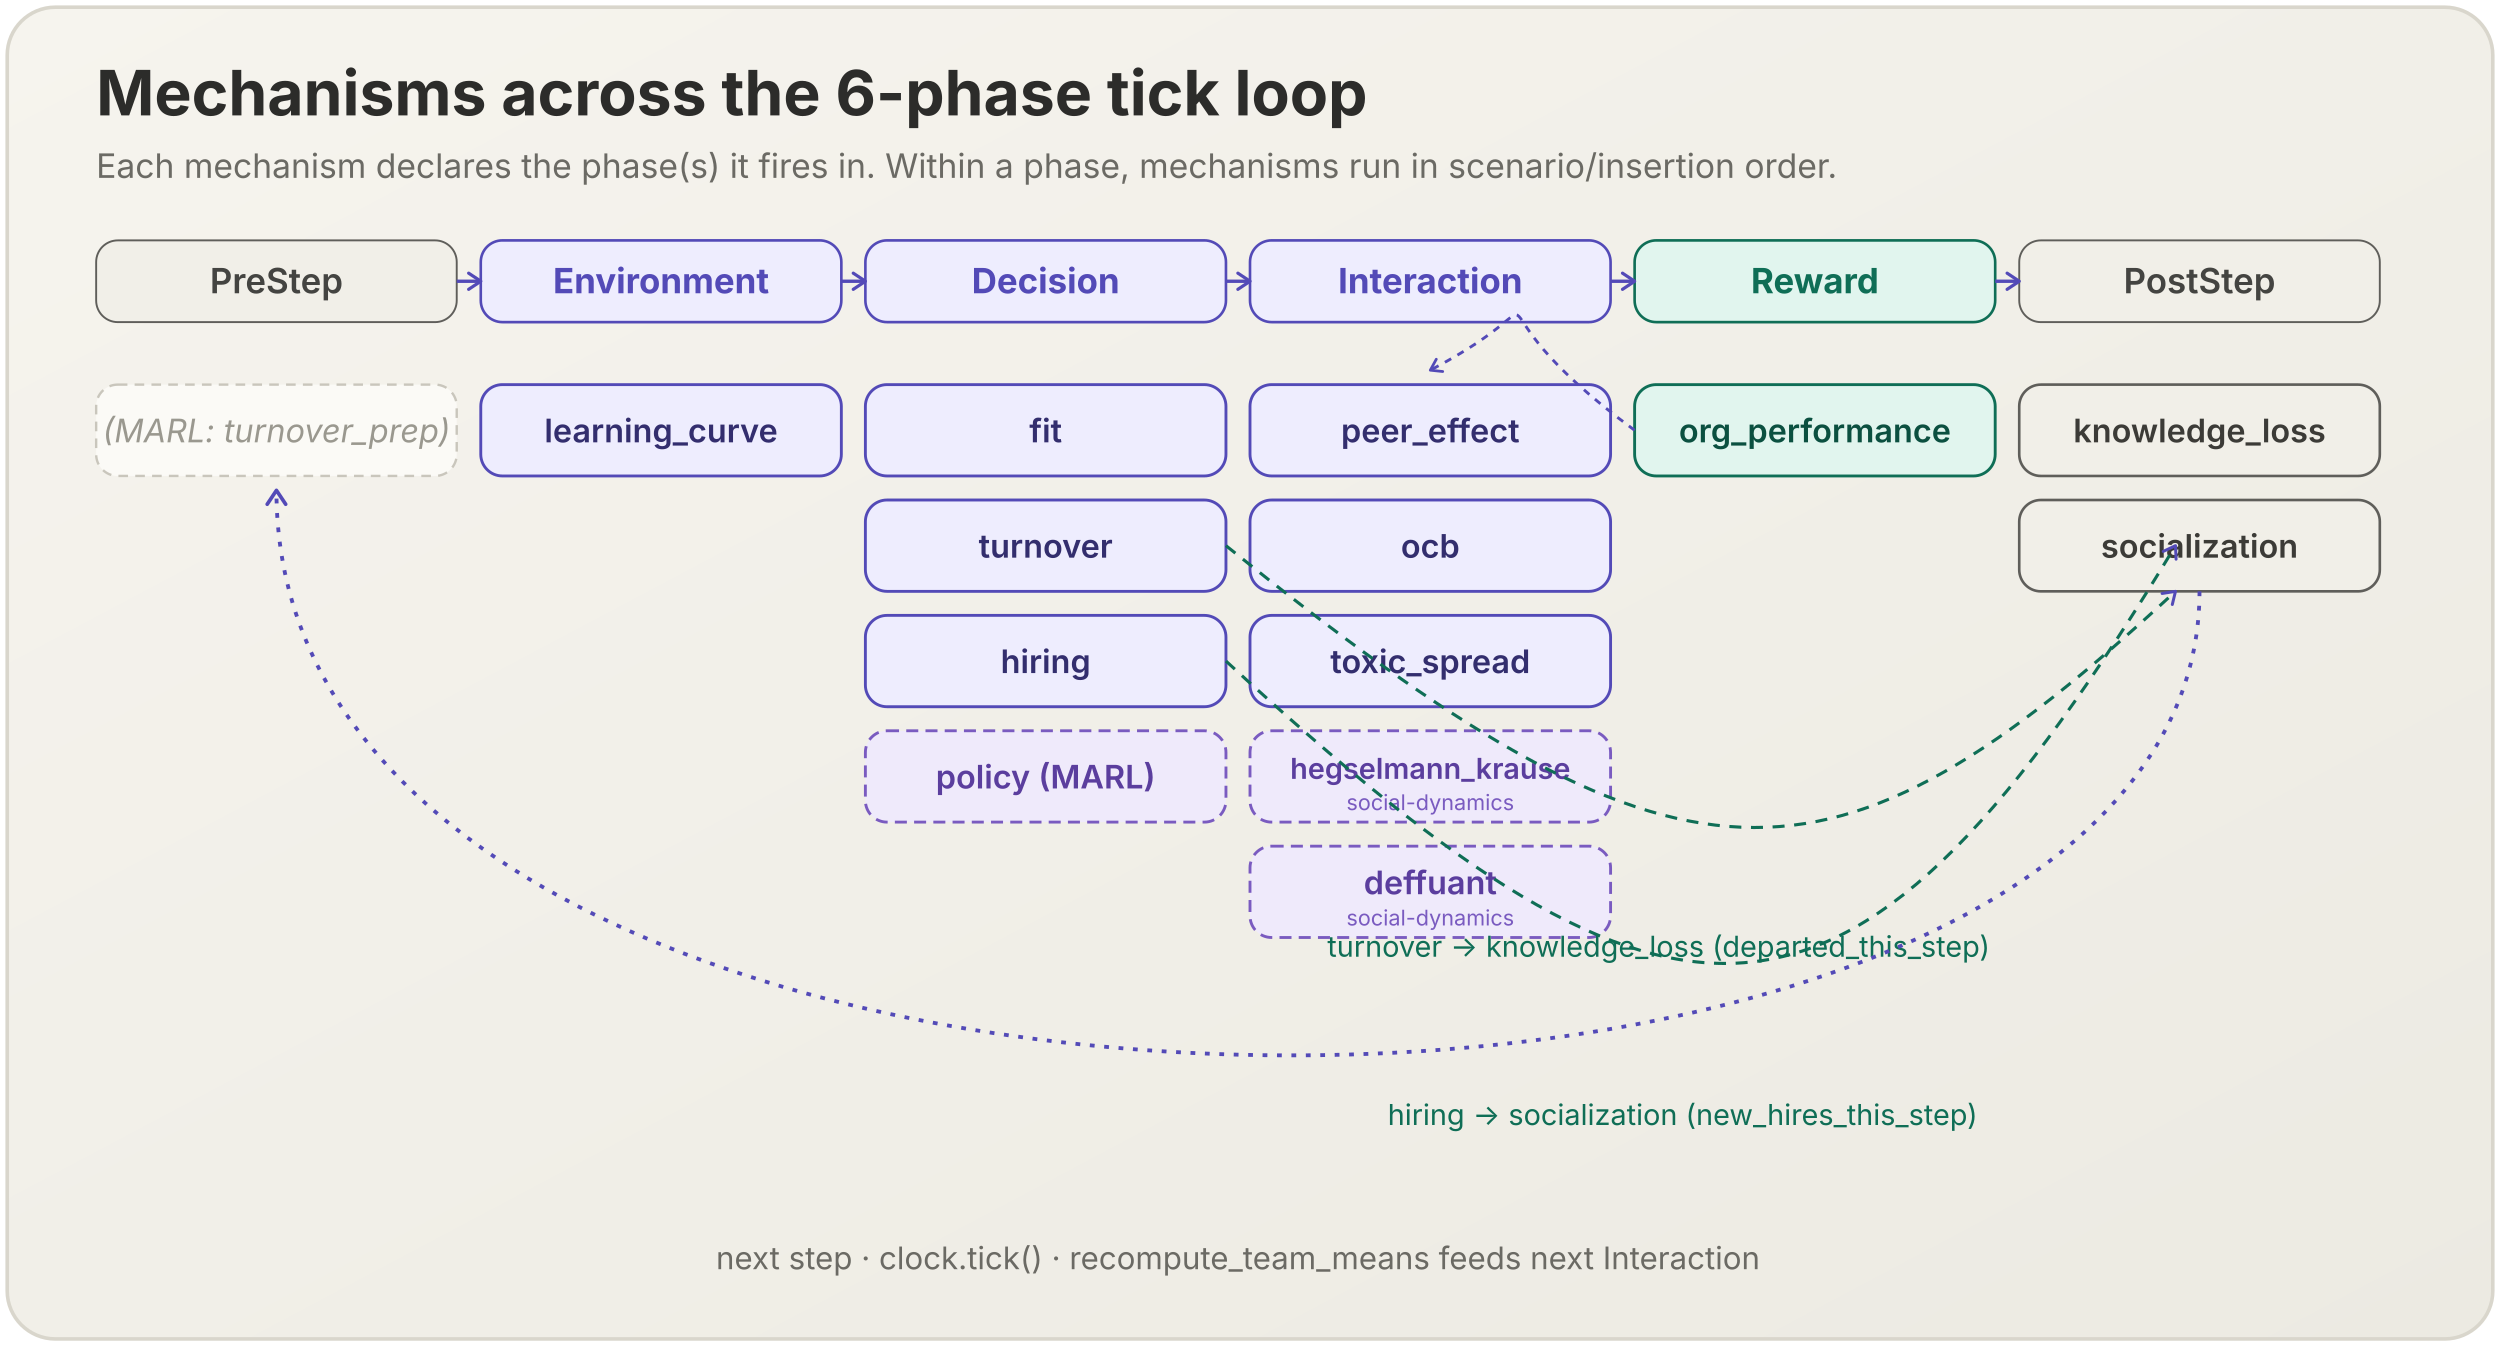
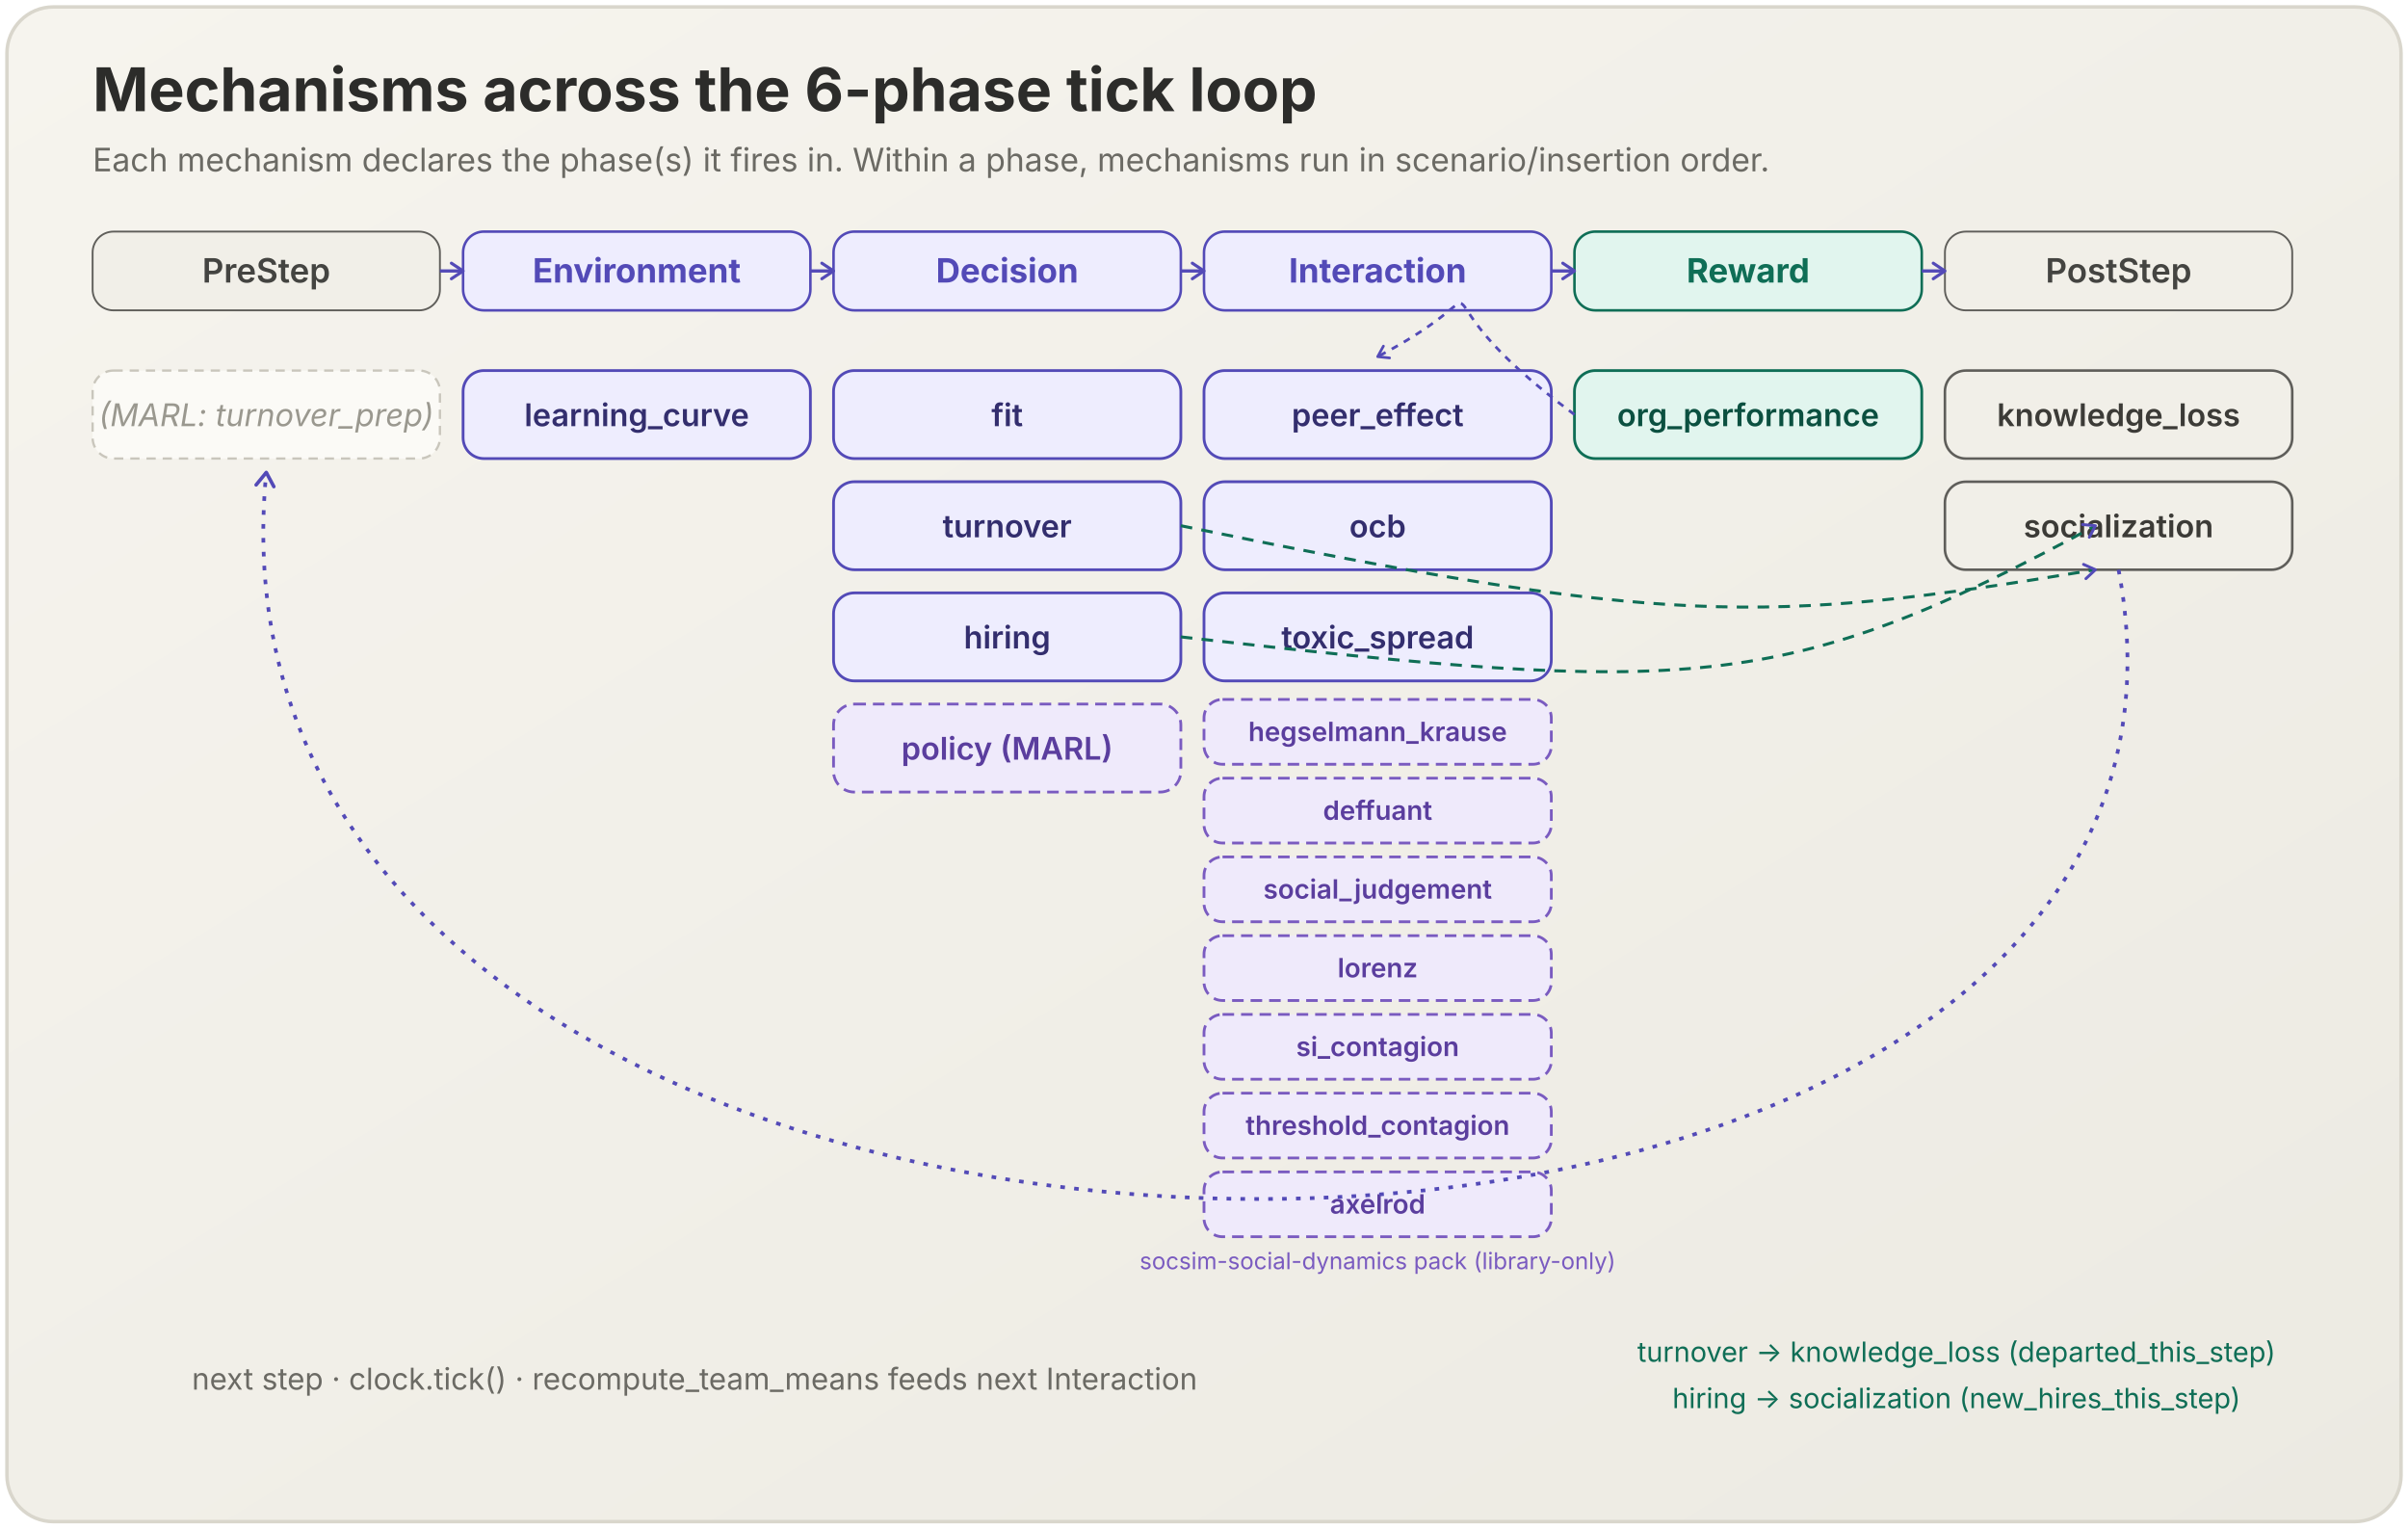
- <svg xmlns="http://www.w3.org/2000/svg" width="100%" viewBox="0 0 1040 560" role="img">
+ <svg xmlns="http://www.w3.org/2000/svg" width="100%" viewBox="0 0 1040 660" role="img">
  <defs>
    <linearGradient id="bg" x1="0" y1="0" x2="1" y2="1">
      <stop offset="0" stop-color="#F6F4EE" />
      <stop offset="1" stop-color="#ECEAE2" />
    </linearGradient>
    <marker id="hr" viewBox="0 0 10 10" refX="8" refY="5" markerWidth="6" markerHeight="6" orient="auto-start-reverse">
      <path d="M2 1L8 5L2 9" fill="none" stroke="#534AB7" stroke-width="1.6" stroke-linecap="round" stroke-linejoin="round" />
    </marker>
    <style>
    .title { font-family: -apple-system, "Helvetica Neue", "Hiragino Sans", sans-serif; font-weight: 700; }
    .body  { font-family: -apple-system, "Helvetica Neue", "Hiragino Sans", sans-serif; }
  </style>
  </defs>
-   <rect x="3" y="3" width="1034" height="554" rx="20" fill="url(#bg)" stroke="#D9D6CC" stroke-width="1.5" />
+   <rect x="3" y="3" width="1034" height="654" rx="20" fill="url(#bg)" stroke="#D9D6CC" stroke-width="1.5" />
  <text class="title" x="40" y="48" font-size="26" fill="#2C2C2A">Mechanisms across the 6-phase tick loop</text>
  <text class="body" x="40" y="74" font-size="14" fill="#6B6A64">Each mechanism declares the phase(s) it fires in. Within a phase, mechanisms run in scenario/insertion order.</text>
  <g>
    <rect x="40" y="100" width="150" height="34" rx="9" fill="#F1EFE8" stroke="#5F5E5A" stroke-width="0.8" />
    <text class="body" x="115" y="122" font-size="14.5" font-weight="600" fill="#444441" text-anchor="middle">PreStep</text>
    <rect x="200" y="100" width="150" height="34" rx="9" fill="#EEEDFE" stroke="#534AB7" stroke-width="1.1" />
    <text class="body" x="275" y="122" font-size="14.5" font-weight="700" fill="#534AB7" text-anchor="middle">Environment</text>
    <rect x="360" y="100" width="150" height="34" rx="9" fill="#EEEDFE" stroke="#534AB7" stroke-width="1.1" />
    <text class="body" x="435" y="122" font-size="14.5" font-weight="700" fill="#534AB7" text-anchor="middle">Decision</text>
    <rect x="520" y="100" width="150" height="34" rx="9" fill="#EEEDFE" stroke="#534AB7" stroke-width="1.1" />
    <text class="body" x="595" y="122" font-size="14.5" font-weight="700" fill="#534AB7" text-anchor="middle">Interaction</text>
    <rect x="680" y="100" width="150" height="34" rx="9" fill="#E1F5EE" stroke="#0F6E56" stroke-width="1.1" />
    <text class="body" x="755" y="122" font-size="14.5" font-weight="700" fill="#0F6E56" text-anchor="middle">Reward</text>
    <rect x="840" y="100" width="150" height="34" rx="9" fill="#F1EFE8" stroke="#5F5E5A" stroke-width="0.8" />
    <text class="body" x="915" y="122" font-size="14.5" font-weight="600" fill="#444441" text-anchor="middle">PostStep</text>
    <path d="M190 117 H200" stroke="#534AB7" stroke-width="1.4" marker-end="url(#hr)" />
    <path d="M350 117 H360" stroke="#534AB7" stroke-width="1.4" marker-end="url(#hr)" />
    <path d="M510 117 H520" stroke="#534AB7" stroke-width="1.4" marker-end="url(#hr)" />
    <path d="M670 117 H680" stroke="#534AB7" stroke-width="1.4" marker-end="url(#hr)" />
    <path d="M830 117 H840" stroke="#534AB7" stroke-width="1.4" marker-end="url(#hr)" />
  </g>
  <g class="body" font-size="13.5">
    <rect x="40" y="160" width="150" height="38" rx="9" fill="#FBFAF6" stroke="#C9C6BC" stroke-width="1" stroke-dasharray="4 3" />
    <text x="115" y="184" fill="#9A988F" text-anchor="middle" font-style="italic">(MARL: turnover_prep)</text>
    <rect x="200" y="160" width="150" height="38" rx="9" fill="#EEEDFE" stroke="#534AB7" stroke-width="1.2" />
    <text x="275" y="184" fill="#332E6E" text-anchor="middle" font-weight="600">learning_curve</text>
    <rect x="360" y="160" width="150" height="38" rx="9" fill="#EEEDFE" stroke="#534AB7" stroke-width="1.2" />
    <text x="435" y="184" fill="#332E6E" text-anchor="middle" font-weight="600">fit</text>
    <rect x="360" y="208" width="150" height="38" rx="9" fill="#EEEDFE" stroke="#534AB7" stroke-width="1.2" />
    <text x="435" y="232" fill="#332E6E" text-anchor="middle" font-weight="600">turnover</text>
    <rect x="360" y="256" width="150" height="38" rx="9" fill="#EEEDFE" stroke="#534AB7" stroke-width="1.2" />
    <text x="435" y="280" fill="#332E6E" text-anchor="middle" font-weight="600">hiring</text>
    <rect x="360" y="304" width="150" height="38" rx="9" fill="#EFEAFB" stroke="#7A5BC0" stroke-width="1.2" stroke-dasharray="5 3" />
    <text x="435" y="328" fill="#5B3E9E" text-anchor="middle" font-weight="600">policy  (MARL)</text>
    <rect x="520" y="160" width="150" height="38" rx="9" fill="#EEEDFE" stroke="#534AB7" stroke-width="1.2" />
    <text x="595" y="184" fill="#332E6E" text-anchor="middle" font-weight="600">peer_effect</text>
    <rect x="520" y="208" width="150" height="38" rx="9" fill="#EEEDFE" stroke="#534AB7" stroke-width="1.2" />
    <text x="595" y="232" fill="#332E6E" text-anchor="middle" font-weight="600">ocb</text>
    <rect x="520" y="256" width="150" height="38" rx="9" fill="#EEEDFE" stroke="#534AB7" stroke-width="1.2" />
    <text x="595" y="280" fill="#332E6E" text-anchor="middle" font-weight="600">toxic_spread</text>
-     <rect x="520" y="304" width="150" height="38" rx="9" fill="#EFEAFB" stroke="#7A5BC0" stroke-width="1.2" stroke-dasharray="5 3" />
-     <text x="595" y="324" fill="#5B3E9E" text-anchor="middle" font-weight="600" font-size="12">hegselmann_krause</text>
-     <text x="595" y="337" fill="#7A5BC0" text-anchor="middle" font-size="9">social-dynamics</text>
-     <rect x="520" y="352" width="150" height="38" rx="9" fill="#EFEAFB" stroke="#7A5BC0" stroke-width="1.2" stroke-dasharray="5 3" />
-     <text x="595" y="372" fill="#5B3E9E" text-anchor="middle" font-weight="600">deffuant</text>
-     <text x="595" y="385" fill="#7A5BC0" text-anchor="middle" font-size="9">social-dynamics</text>
+     <rect x="520" y="302" width="150" height="28" rx="8" fill="#EFEAFB" stroke="#7A5BC0" stroke-width="1.2" stroke-dasharray="5 3" />
+     <text x="595" y="320" fill="#5B3E9E" text-anchor="middle" font-weight="600" font-size="11.5">hegselmann_krause</text>
+     <rect x="520" y="336" width="150" height="28" rx="8" fill="#EFEAFB" stroke="#7A5BC0" stroke-width="1.2" stroke-dasharray="5 3" />
+     <text x="595" y="354" fill="#5B3E9E" text-anchor="middle" font-weight="600" font-size="11.5">deffuant</text>
+     <rect x="520" y="370" width="150" height="28" rx="8" fill="#EFEAFB" stroke="#7A5BC0" stroke-width="1.2" stroke-dasharray="5 3" />
+     <text x="595" y="388" fill="#5B3E9E" text-anchor="middle" font-weight="600" font-size="11.5">social_judgement</text>
+     <rect x="520" y="404" width="150" height="28" rx="8" fill="#EFEAFB" stroke="#7A5BC0" stroke-width="1.2" stroke-dasharray="5 3" />
+     <text x="595" y="422" fill="#5B3E9E" text-anchor="middle" font-weight="600" font-size="11.5">lorenz</text>
+     <rect x="520" y="438" width="150" height="28" rx="8" fill="#EFEAFB" stroke="#7A5BC0" stroke-width="1.2" stroke-dasharray="5 3" />
+     <text x="595" y="456" fill="#5B3E9E" text-anchor="middle" font-weight="600" font-size="11.5">si_contagion</text>
+     <rect x="520" y="472" width="150" height="28" rx="8" fill="#EFEAFB" stroke="#7A5BC0" stroke-width="1.2" stroke-dasharray="5 3" />
+     <text x="595" y="490" fill="#5B3E9E" text-anchor="middle" font-weight="600" font-size="11.5">threshold_contagion</text>
+     <rect x="520" y="506" width="150" height="28" rx="8" fill="#EFEAFB" stroke="#7A5BC0" stroke-width="1.2" stroke-dasharray="5 3" />
+     <text x="595" y="524" fill="#5B3E9E" text-anchor="middle" font-weight="600" font-size="11.5">axelrod</text>
+     <text x="595" y="548" fill="#7A5BC0" text-anchor="middle" font-size="10">socsim-social-dynamics pack (library-only)</text>
    <rect x="680" y="160" width="150" height="38" rx="9" fill="#E1F5EE" stroke="#0F6E56" stroke-width="1.2" />
    <text x="755" y="184" fill="#0B5040" text-anchor="middle" font-weight="600">org_performance</text>
    <rect x="840" y="160" width="150" height="38" rx="9" fill="#F1EFE8" stroke="#5F5E5A" stroke-width="1.1" />
    <text x="915" y="184" fill="#3C3B37" text-anchor="middle" font-weight="600">knowledge_loss</text>
    <rect x="840" y="208" width="150" height="38" rx="9" fill="#F1EFE8" stroke="#5F5E5A" stroke-width="1.1" />
    <text x="915" y="232" fill="#3C3B37" text-anchor="middle" font-weight="600">socialization</text>
  </g>
  <g font-size="12" class="body" fill="#0F6E56">
-     <path d="M510 227 C 700 380, 760 380, 905 246" fill="none" stroke="#0F6E56" stroke-width="1.3" stroke-dasharray="5 4" marker-end="url(#hr)" />
-     <text x="690" y="398" text-anchor="middle">turnover → knowledge_loss  (departed_this_step)</text>
-     <path d="M510 275 C 700 450, 770 450, 905 227" fill="none" stroke="#0F6E56" stroke-width="1.3" stroke-dasharray="5 4" marker-end="url(#hr)" />
-     <text x="700" y="468" text-anchor="middle">hiring → socialization  (new_hires_this_step)</text>
+     <path d="M510 227 C 720 270, 760 270, 905 246" fill="none" stroke="#0F6E56" stroke-width="1.3" stroke-dasharray="5 4" marker-end="url(#hr)" />
+     <text x="845" y="588" text-anchor="middle">turnover → knowledge_loss  (departed_this_step)</text>
+     <path d="M510 275 C 730 300, 770 300, 905 227" fill="none" stroke="#0F6E56" stroke-width="1.3" stroke-dasharray="5 4" marker-end="url(#hr)" />
+     <text x="845" y="608" text-anchor="middle">hiring → socialization  (new_hires_this_step)</text>
  </g>
  <g font-size="12" class="body" fill="#534AB7">
    <path d="M680 179 C 600 120, 660 120, 595 154" fill="none" stroke="#534AB7" stroke-width="1.2" stroke-dasharray="3 3" marker-end="url(#hr)" />
  </g>
-   <path d="M915 246 C 915 510, 115 510, 115 204" fill="none" stroke="#534AB7" stroke-width="1.6" stroke-dasharray="2 4" marker-end="url(#hr)" />
-   <text class="body" x="515" y="528" font-size="13" fill="#6B6A64" text-anchor="middle">next step  ·  clock.tick()  ·  recompute_team_means feeds next Interaction</text>
+   <path d="M915 246 C 985 615, 75 615, 115 204" fill="none" stroke="#534AB7" stroke-width="1.6" stroke-dasharray="2 4" marker-end="url(#hr)" />
+   <text class="body" x="300" y="600" font-size="13" fill="#6B6A64" text-anchor="middle">next step  ·  clock.tick()  ·  recompute_team_means feeds next Interaction</text>
</svg>
